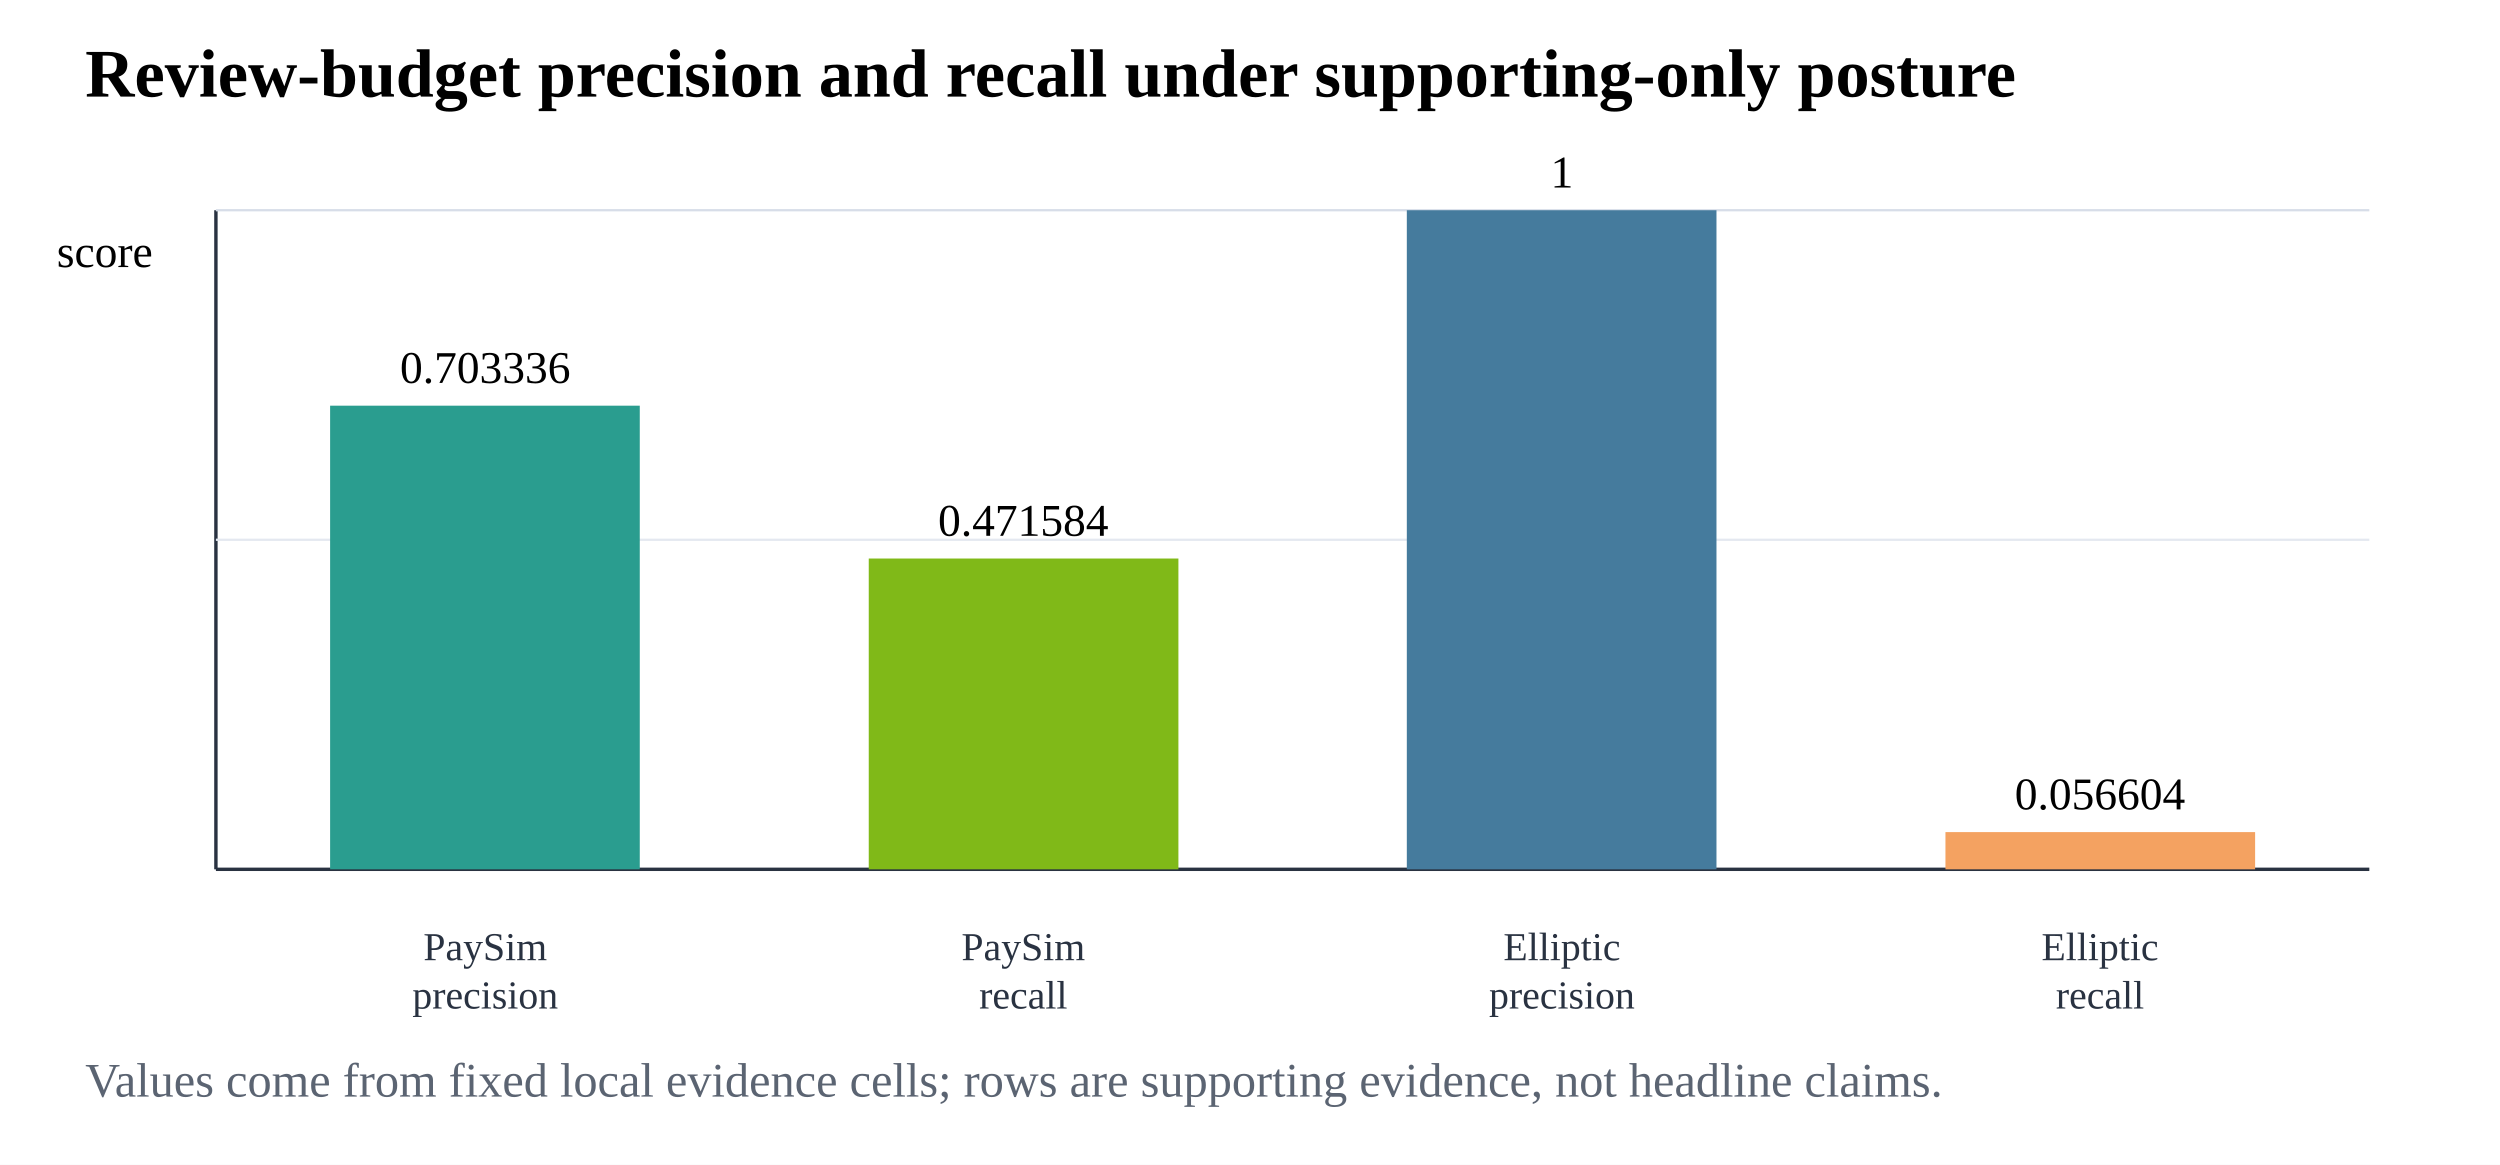
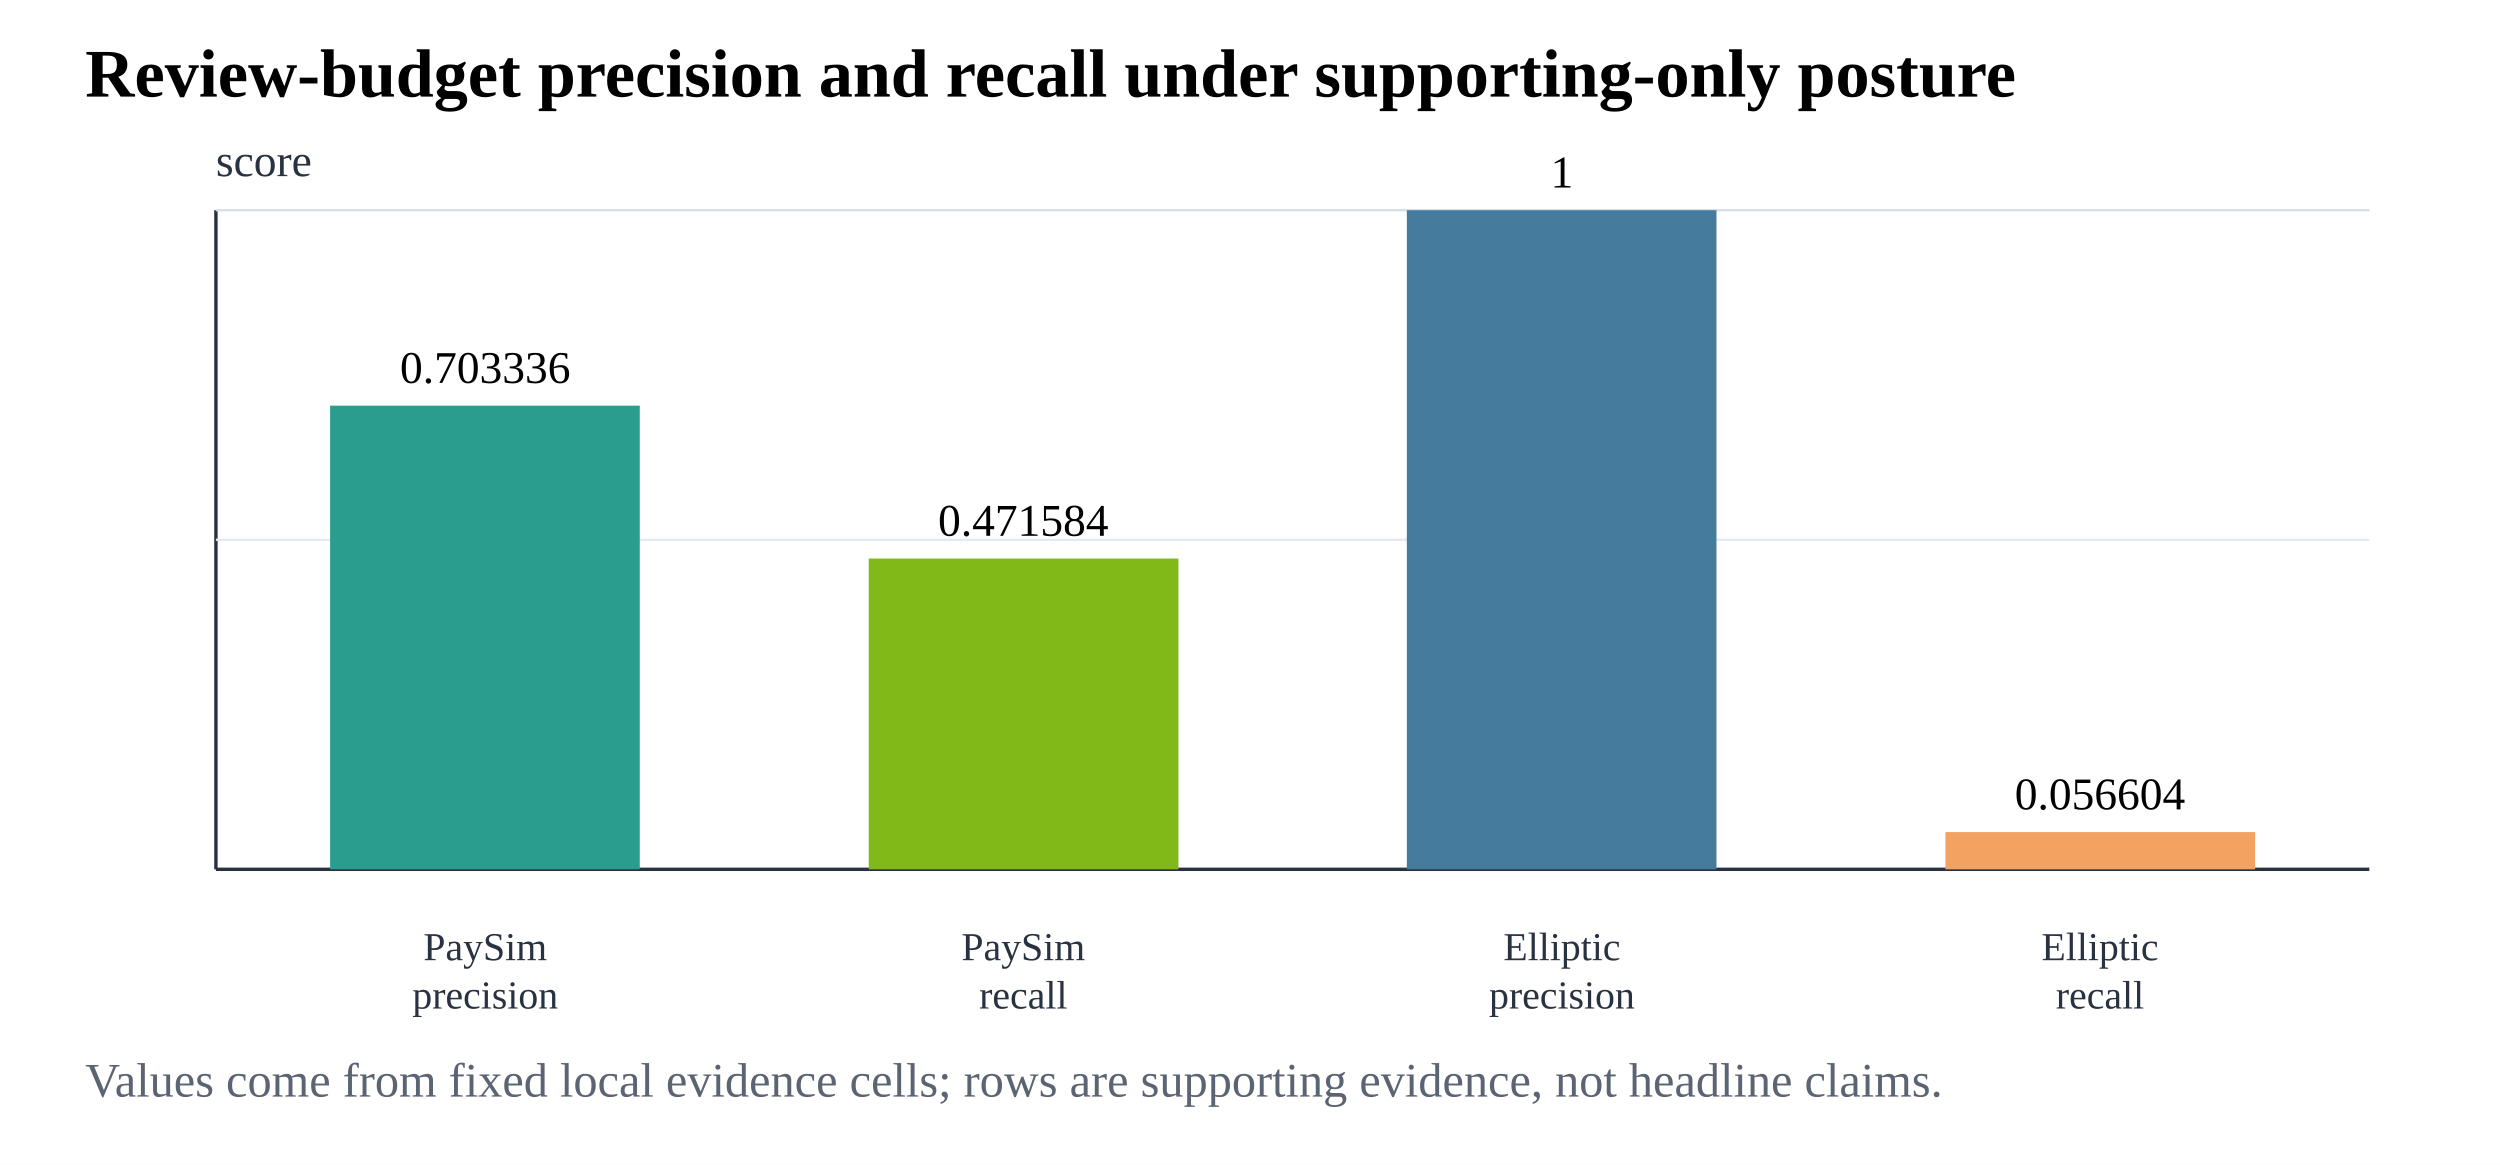
<svg xmlns="http://www.w3.org/2000/svg" width="880" height="410" viewBox="0 0 880 410" role="img">
  <rect width="100%" height="100%" fill="#ffffff" />
  <text x="30" y="34" font-size="24" font-weight="700">Review-budget precision and recall under supporting-only posture</text>
  <line x1="76" y1="306" x2="834" y2="306" stroke="#293241" stroke-width="1.2" />
  <line x1="76" y1="74" x2="76" y2="306" stroke="#293241" stroke-width="1.2" />
-   <text x="20" y="94" font-size="16">score</text>
+   <text x="76" y="62" font-size="16" fill="#293241">score</text>
  <line x1="76" y1="74" x2="834" y2="74" stroke="#d7dde8" stroke-width="0.8" />
  <line x1="76" y1="190.0" x2="834" y2="190.0" stroke="#e4e8f0" stroke-width="0.8" />
  <rect x="116.2" y="142.8" width="109" height="163.2" fill="#2a9d8f" />
  <text x="170.8" y="134.8" text-anchor="middle" font-size="16">0.703336</text>
  <text x="170.8" y="338.0" text-anchor="middle" font-size="14" fill="#293241">PaySim</text>
  <text x="170.8" y="355.0" text-anchor="middle" font-size="14" fill="#293241">precision</text>
  <rect x="305.8" y="196.6" width="109" height="109.4" fill="#80b918" />
  <text x="360.2" y="188.6" text-anchor="middle" font-size="16">0.471584</text>
  <text x="360.2" y="338.0" text-anchor="middle" font-size="14" fill="#293241">PaySim</text>
  <text x="360.2" y="355.0" text-anchor="middle" font-size="14" fill="#293241">recall</text>
  <rect x="495.2" y="74.0" width="109" height="232.0" fill="#457b9d" />
  <text x="549.8" y="66.0" text-anchor="middle" font-size="16">1</text>
  <text x="549.8" y="338.0" text-anchor="middle" font-size="14" fill="#293241">Elliptic</text>
  <text x="549.8" y="355.0" text-anchor="middle" font-size="14" fill="#293241">precision</text>
  <rect x="684.8" y="292.9" width="109" height="13.1" fill="#f4a261" />
  <text x="739.2" y="284.9" text-anchor="middle" font-size="16">0.056604</text>
  <text x="739.2" y="338.0" text-anchor="middle" font-size="14" fill="#293241">Elliptic</text>
  <text x="739.2" y="355.0" text-anchor="middle" font-size="14" fill="#293241">recall</text>
  <text x="30" y="386" font-size="17" fill="#5b6472">Values come from fixed local evidence cells; rows are supporting evidence, not headline claims.</text>
</svg>
